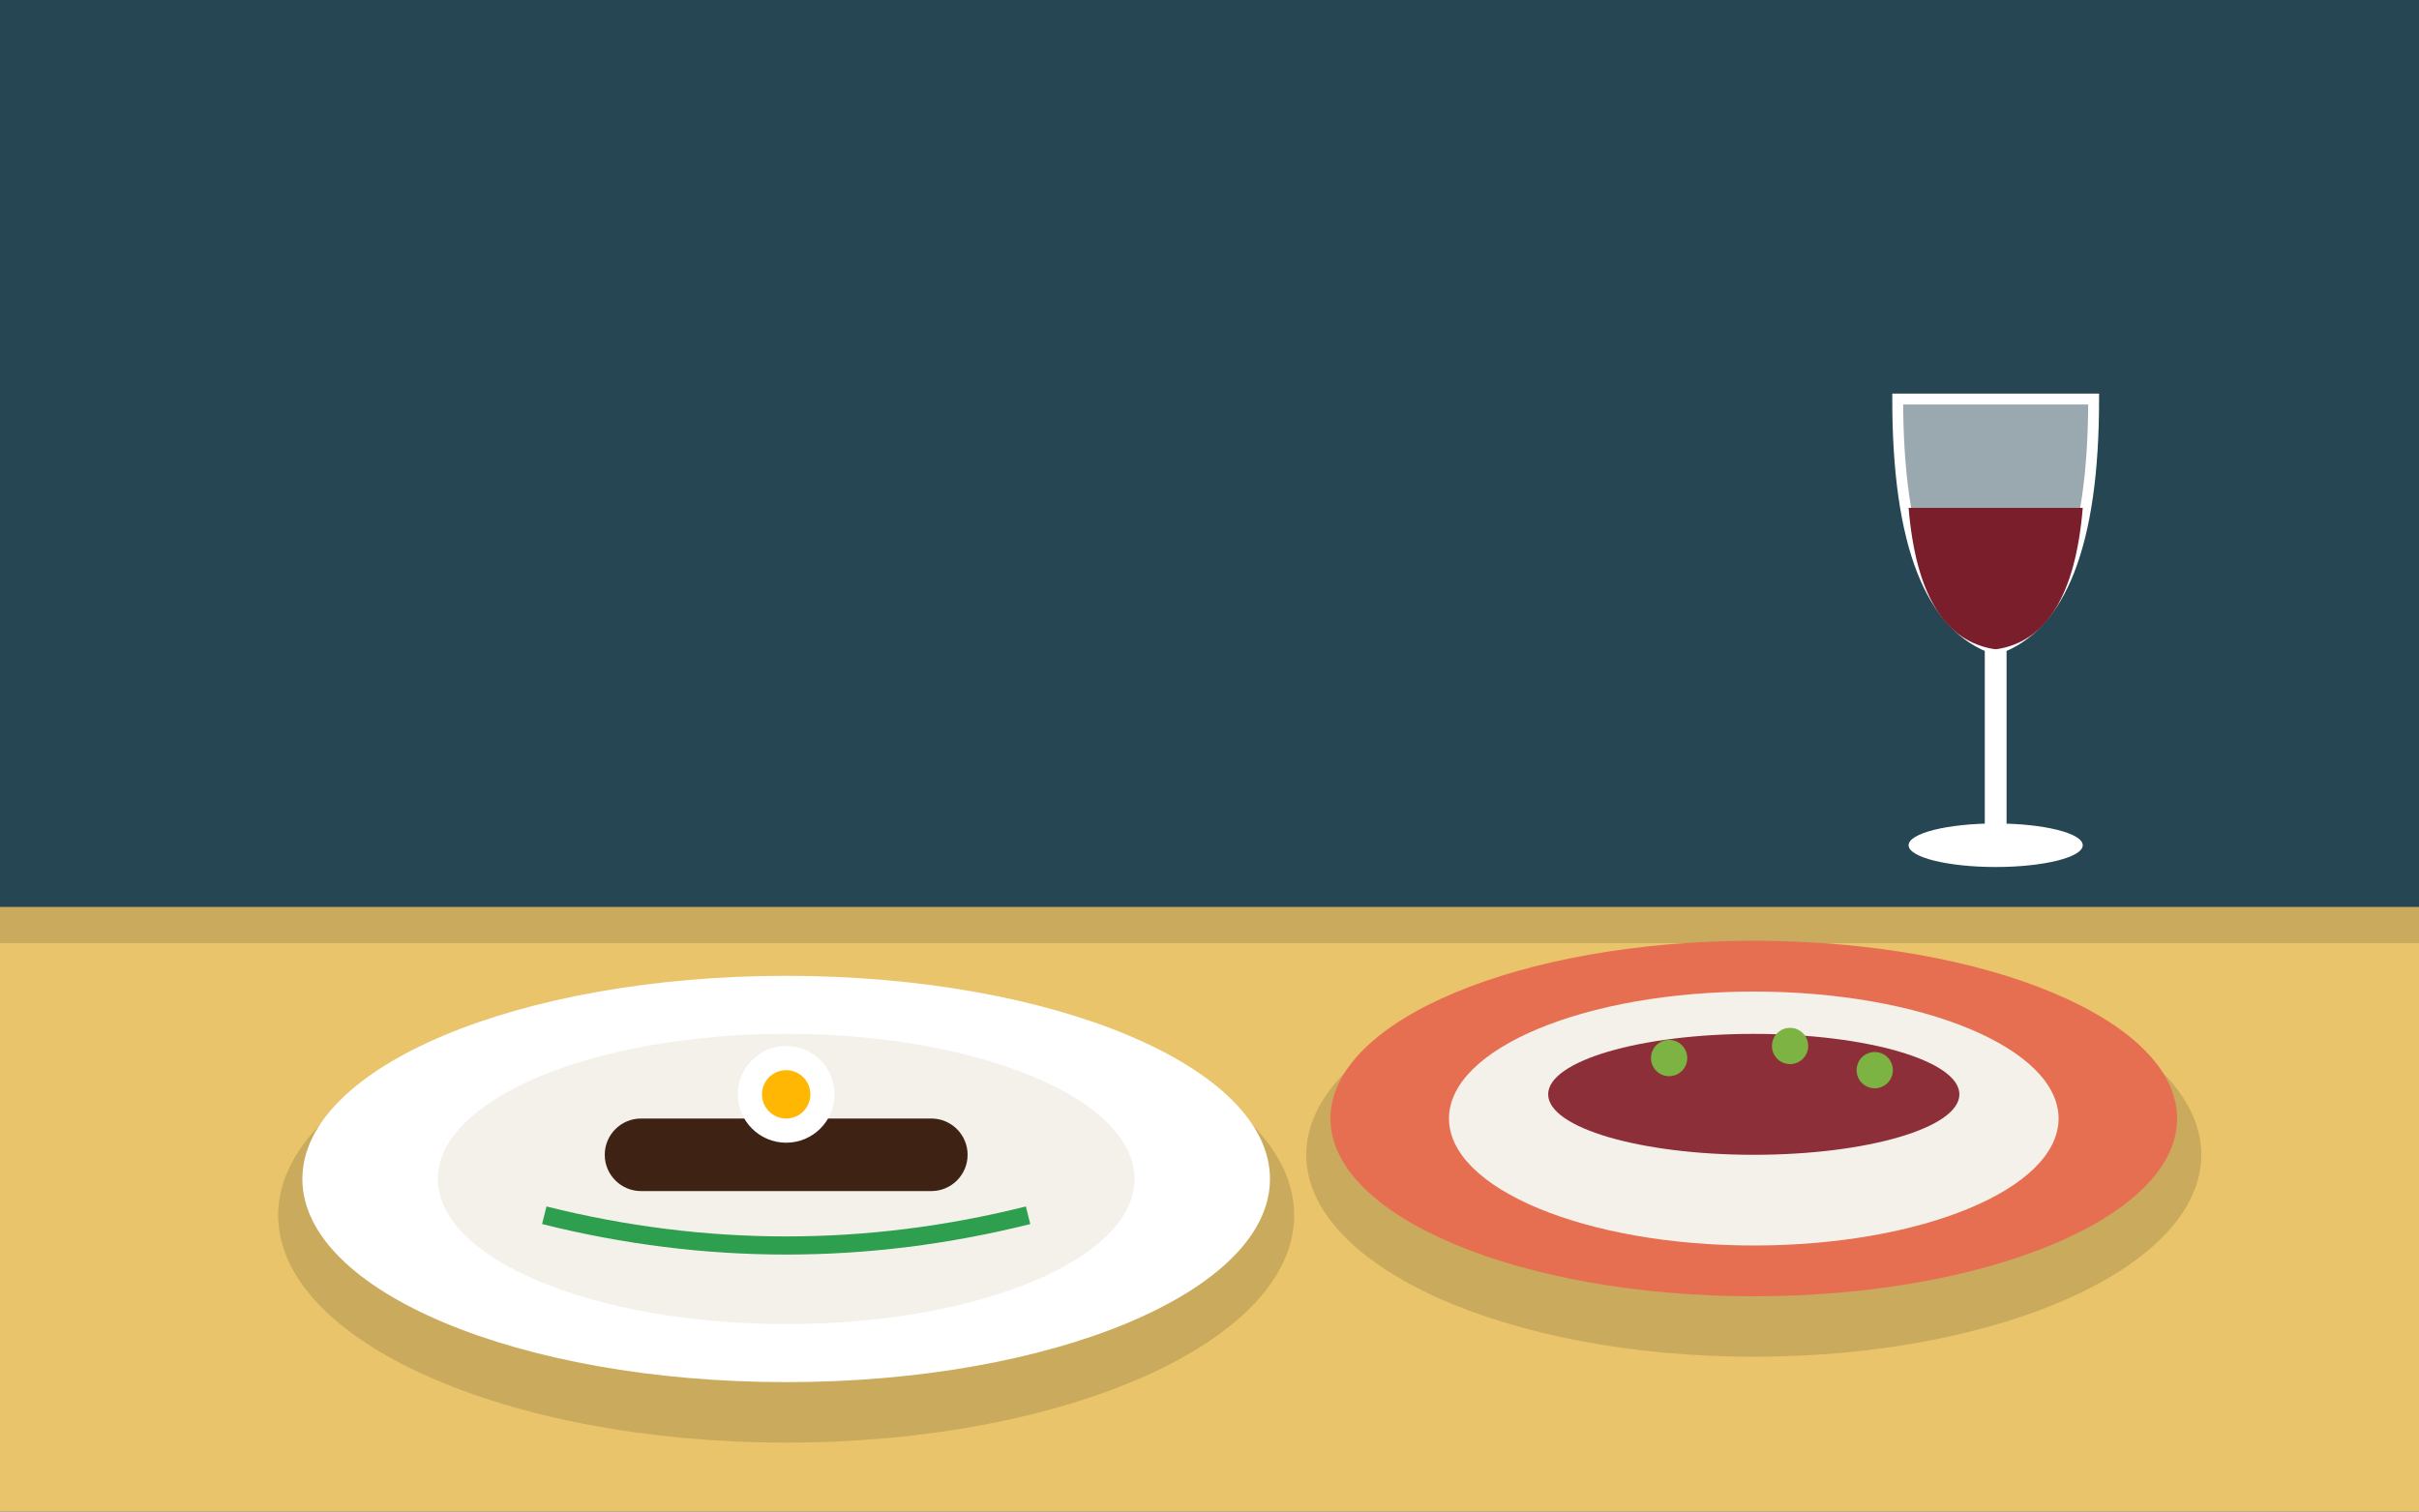
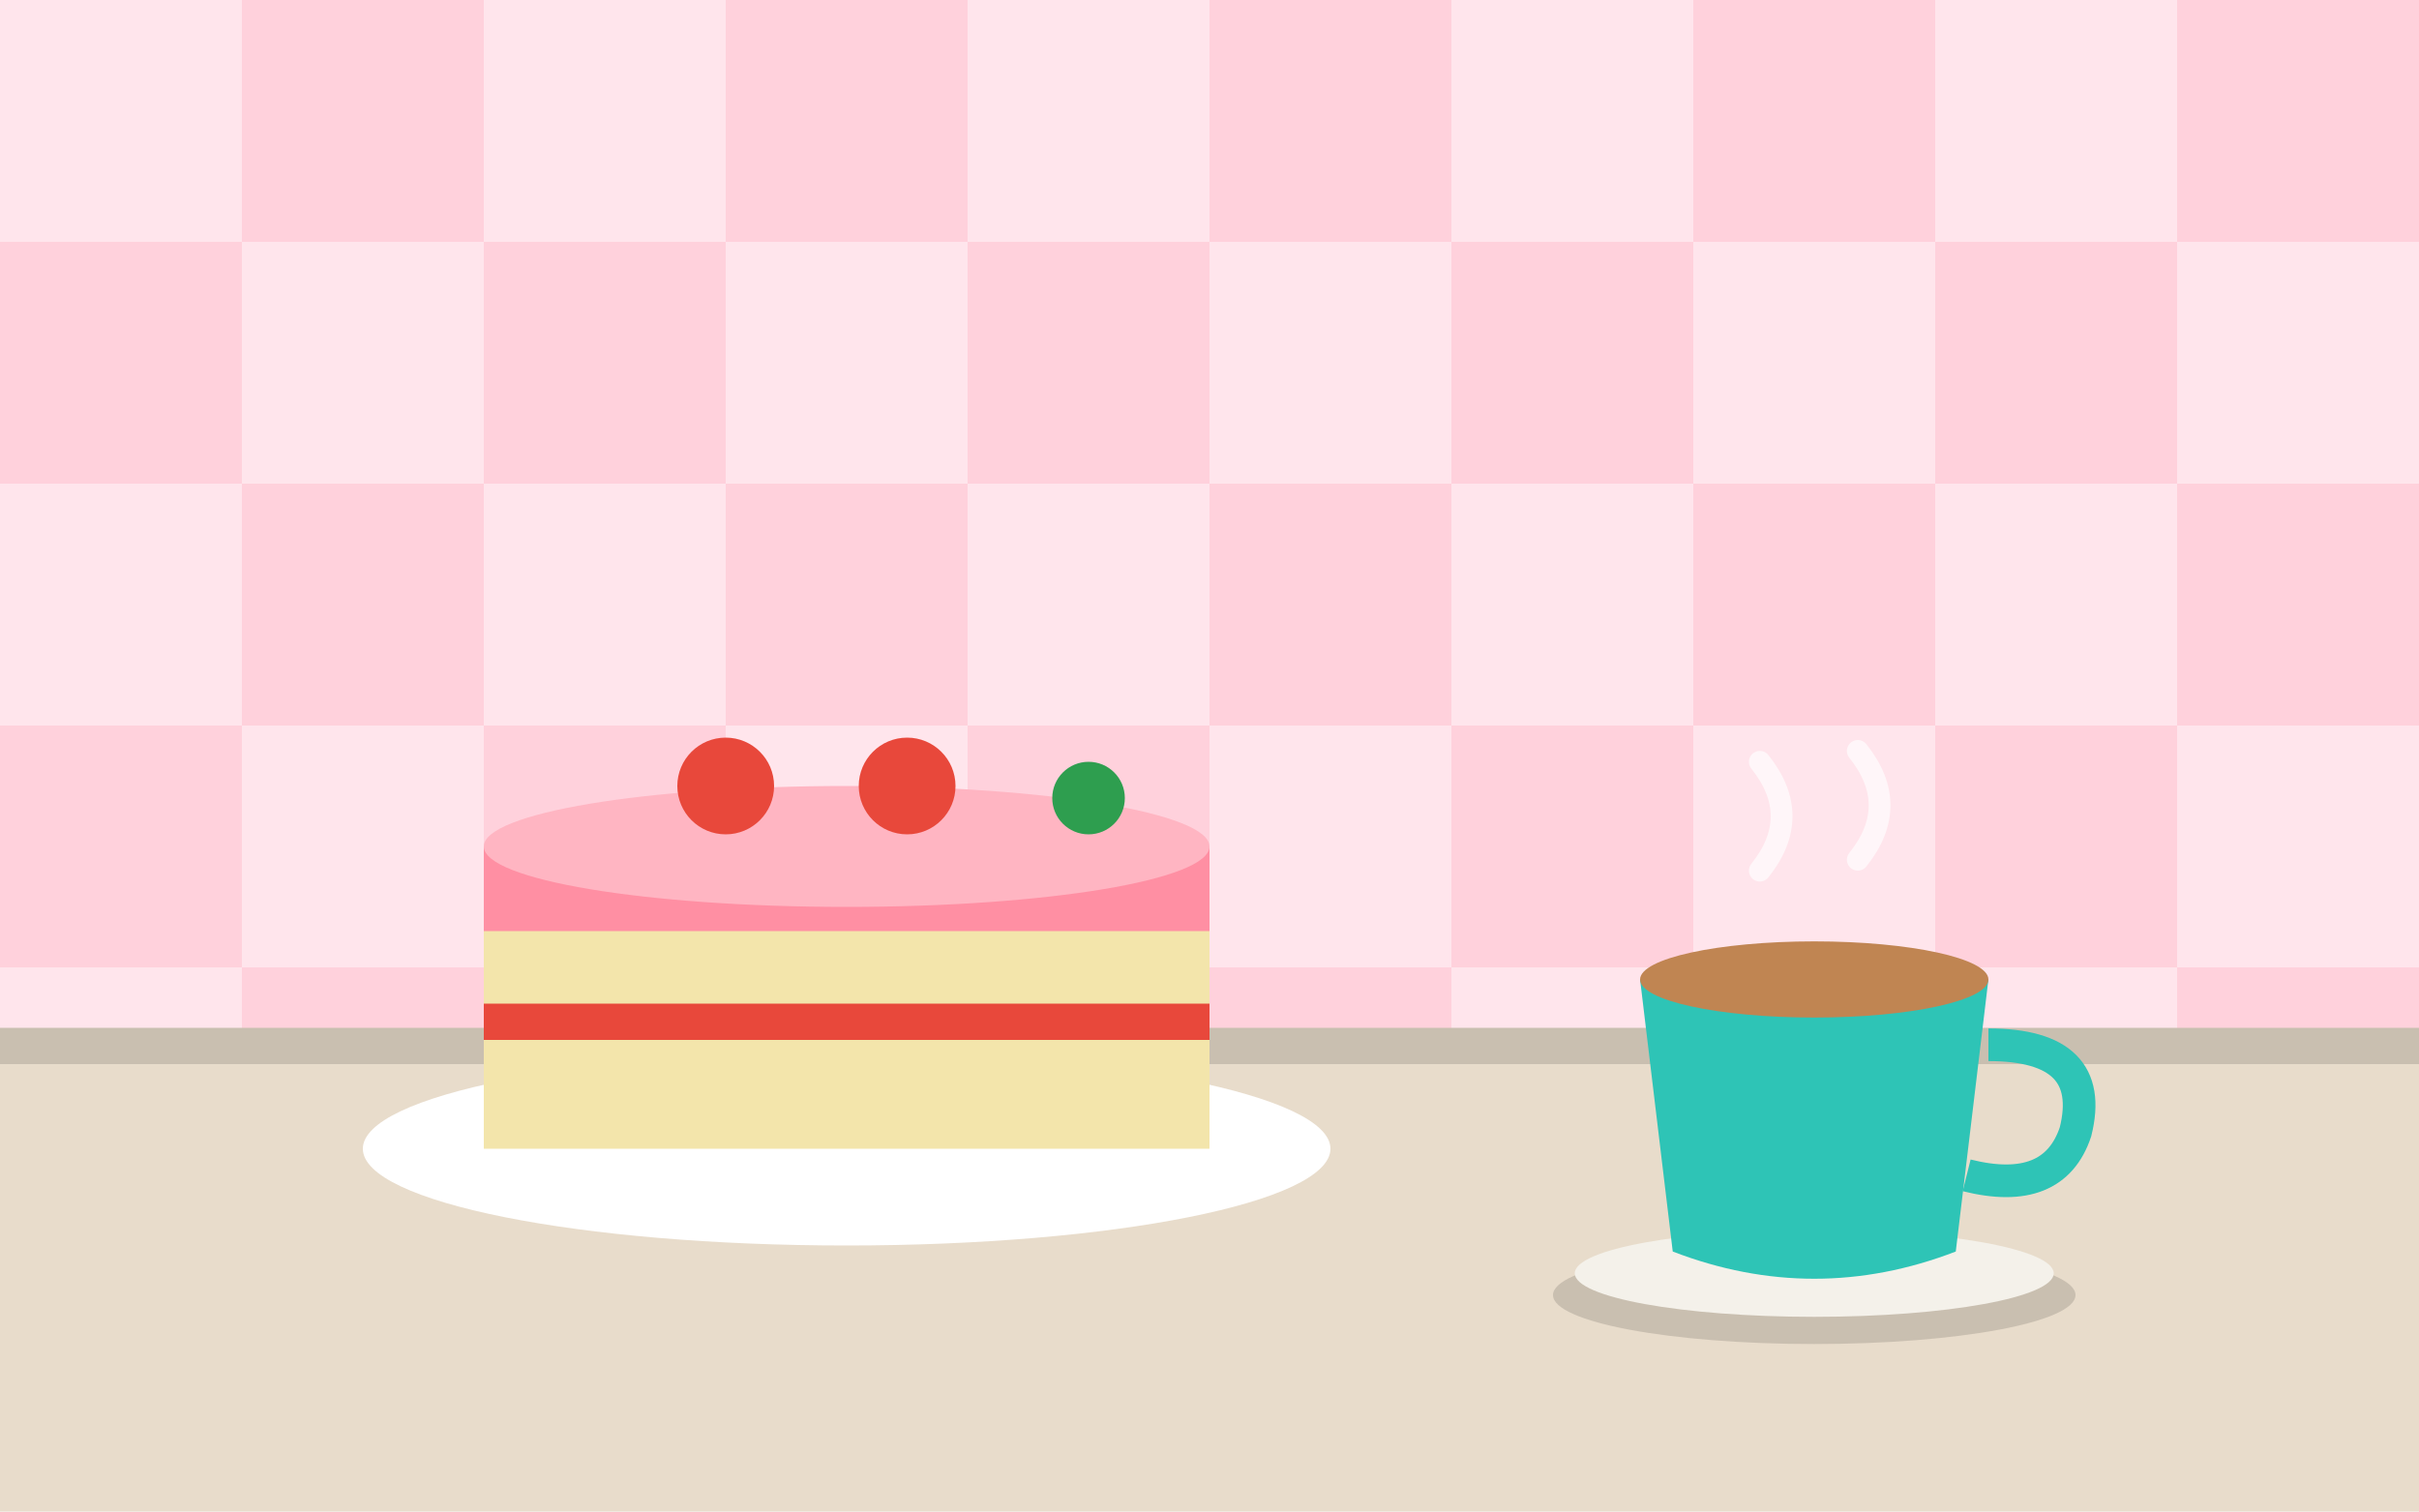
<svg xmlns="http://www.w3.org/2000/svg" viewBox="0 0 400 250" preserveAspectRatio="xMidYMid slice">
  <rect width="400" height="250" fill="#FFF" />
-   <rect width="400" height="250" fill="#264653" />
-   <rect x="0" y="150" width="400" height="100" fill="#E9C46A" />
-   <rect x="0" y="150" width="400" height="6" fill="#00000022" />
-   <g transform="translate(130,195)">
-     <ellipse cx="0" cy="6" rx="84" ry="37.6" fill="#00000022" />
-     <ellipse cx="0" cy="0" rx="80" ry="33.6" fill="#FFFFFF" />
-     <ellipse cx="0" cy="0" rx="57.6" ry="24.0" fill="#F4F1EA" />
-     <rect x="-30" y="-10" width="60" height="12" rx="6" fill="#3E2214" />
-     <circle cx="0" cy="-14" r="8" fill="#fff" />
-     <circle cx="0" cy="-14" r="4" fill="#FFB703" />
-     <path d="M-40 6 q40 10 80 0" stroke="#2E9E4F" stroke-width="3" fill="none" />
+   <rect x="0" y="0" width="40" height="40" fill="#FFE5EC" />
+   <rect x="0" y="40" width="40" height="40" fill="#FFD1DC" />
+   <rect x="0" y="80" width="40" height="40" fill="#FFE5EC" />
+   <rect x="0" y="120" width="40" height="40" fill="#FFD1DC" />
+   <rect x="0" y="160" width="40" height="40" fill="#FFE5EC" />
+   <rect x="40" y="0" width="40" height="40" fill="#FFD1DC" />
+   <rect x="40" y="40" width="40" height="40" fill="#FFE5EC" />
+   <rect x="40" y="80" width="40" height="40" fill="#FFD1DC" />
+   <rect x="40" y="120" width="40" height="40" fill="#FFE5EC" />
+   <rect x="40" y="160" width="40" height="40" fill="#FFD1DC" />
+   <rect x="80" y="0" width="40" height="40" fill="#FFE5EC" />
+   <rect x="80" y="40" width="40" height="40" fill="#FFD1DC" />
+   <rect x="80" y="80" width="40" height="40" fill="#FFE5EC" />
+   <rect x="80" y="120" width="40" height="40" fill="#FFD1DC" />
+   <rect x="80" y="160" width="40" height="40" fill="#FFE5EC" />
+   <rect x="120" y="0" width="40" height="40" fill="#FFD1DC" />
+   <rect x="120" y="40" width="40" height="40" fill="#FFE5EC" />
+   <rect x="120" y="80" width="40" height="40" fill="#FFD1DC" />
+   <rect x="120" y="120" width="40" height="40" fill="#FFE5EC" />
+   <rect x="120" y="160" width="40" height="40" fill="#FFD1DC" />
+   <rect x="160" y="0" width="40" height="40" fill="#FFE5EC" />
+   <rect x="160" y="40" width="40" height="40" fill="#FFD1DC" />
+   <rect x="160" y="80" width="40" height="40" fill="#FFE5EC" />
+   <rect x="160" y="120" width="40" height="40" fill="#FFD1DC" />
+   <rect x="160" y="160" width="40" height="40" fill="#FFE5EC" />
+   <rect x="200" y="0" width="40" height="40" fill="#FFD1DC" />
+   <rect x="200" y="40" width="40" height="40" fill="#FFE5EC" />
+   <rect x="200" y="80" width="40" height="40" fill="#FFD1DC" />
+   <rect x="200" y="120" width="40" height="40" fill="#FFE5EC" />
+   <rect x="200" y="160" width="40" height="40" fill="#FFD1DC" />
+   <rect x="240" y="0" width="40" height="40" fill="#FFE5EC" />
+   <rect x="240" y="40" width="40" height="40" fill="#FFD1DC" />
+   <rect x="240" y="80" width="40" height="40" fill="#FFE5EC" />
+   <rect x="240" y="120" width="40" height="40" fill="#FFD1DC" />
+   <rect x="240" y="160" width="40" height="40" fill="#FFE5EC" />
+   <rect x="280" y="0" width="40" height="40" fill="#FFD1DC" />
+   <rect x="280" y="40" width="40" height="40" fill="#FFE5EC" />
+   <rect x="280" y="80" width="40" height="40" fill="#FFD1DC" />
+   <rect x="280" y="120" width="40" height="40" fill="#FFE5EC" />
+   <rect x="280" y="160" width="40" height="40" fill="#FFD1DC" />
+   <rect x="320" y="0" width="40" height="40" fill="#FFE5EC" />
+   <rect x="320" y="40" width="40" height="40" fill="#FFD1DC" />
+   <rect x="320" y="80" width="40" height="40" fill="#FFE5EC" />
+   <rect x="320" y="120" width="40" height="40" fill="#FFD1DC" />
+   <rect x="320" y="160" width="40" height="40" fill="#FFE5EC" />
+   <rect x="360" y="0" width="40" height="40" fill="#FFD1DC" />
+   <rect x="360" y="40" width="40" height="40" fill="#FFE5EC" />
+   <rect x="360" y="80" width="40" height="40" fill="#FFD1DC" />
+   <rect x="360" y="120" width="40" height="40" fill="#FFE5EC" />
+   <rect x="360" y="160" width="40" height="40" fill="#FFD1DC" />
+   <rect x="0" y="170" width="400" height="80" fill="#E8DCCB" />
+   <rect x="0" y="170" width="400" height="6" fill="#00000022" />
+   <g transform="translate(140,160)">
+     <ellipse cx="0" cy="30" rx="80" ry="16" fill="#fff" />
+     <path d="M-60 -20 h120 v50 h-120z" fill="#F3E5AB" />
+     <path d="M-60 -20 h120 v14 h-120z" fill="#FF8FA3" />
+     <path d="M-60 6 h120 v6 h-120z" fill="#E8483B" />
+     <ellipse cx="0" cy="-20" rx="60" ry="10" fill="#FFB5C2" />
+     <circle cx="-20" cy="-30" r="8" fill="#E8483B" />
+     <circle cx="10" cy="-30" r="8" fill="#E8483B" />
+     <circle cx="40" cy="-28" r="6" fill="#2E9E4F" />
  </g>
-   <g transform="translate(290,185)">
-     <ellipse cx="0" cy="6" rx="74" ry="33.4" fill="#00000022" />
-     <ellipse cx="0" cy="0" rx="70" ry="29.4" fill="#E76F51" />
-     <ellipse cx="0" cy="0" rx="50.4" ry="21.0" fill="#F4F1EA" />
-     <ellipse cx="0" cy="-4" rx="34" ry="10" fill="#8C2F39" />
-     <g fill="#7CB342">
-       <circle cx="-14" cy="-10" r="3" />
-       <circle cx="6" cy="-12" r="3" />
-       <circle cx="20" cy="-8" r="3" />
-     </g>
-   </g>
-   <g transform="translate(330,120) scale(0.9)">
-     <path d="M-18 -60 h36 q0 40 -18 46 q-18 -6 -18 -46z" fill="#ffffff88" stroke="#fff" stroke-width="2" />
-     <path d="M-16 -40 h32 q-2 24 -16 26 q-14 -2 -16 -26z" fill="#7B1E2B" />
-     <rect x="-2" y="-14" width="4" height="34" fill="#fff" />
-     <ellipse cx="0" cy="22" rx="16" ry="4" fill="#fff" />
+   <g transform="translate(300,180) scale(0.9)">
+     <ellipse cx="0" cy="38" rx="48" ry="9" fill="#00000022" />
+     <ellipse cx="0" cy="34" rx="44" ry="8" fill="#F4F1EA" />
+     <path d="M-32 -20 h64 l-6 50 q-26 10 -52 0z" fill="#2EC4B6" />
+     <ellipse cx="0" cy="-20" rx="32" ry="7" fill="#C08552" />
+     <path d="M32 -8 q20 0 16 16 q-4 12 -20 8" stroke="#2EC4B6" stroke-width="6" fill="none" />
+     <path d="M-10 -40 q8 -10 0 -20 M8 -42 q8 -10 0 -20" stroke="#ffffffaa" stroke-width="4" fill="none" stroke-linecap="round" />
  </g>
</svg>
